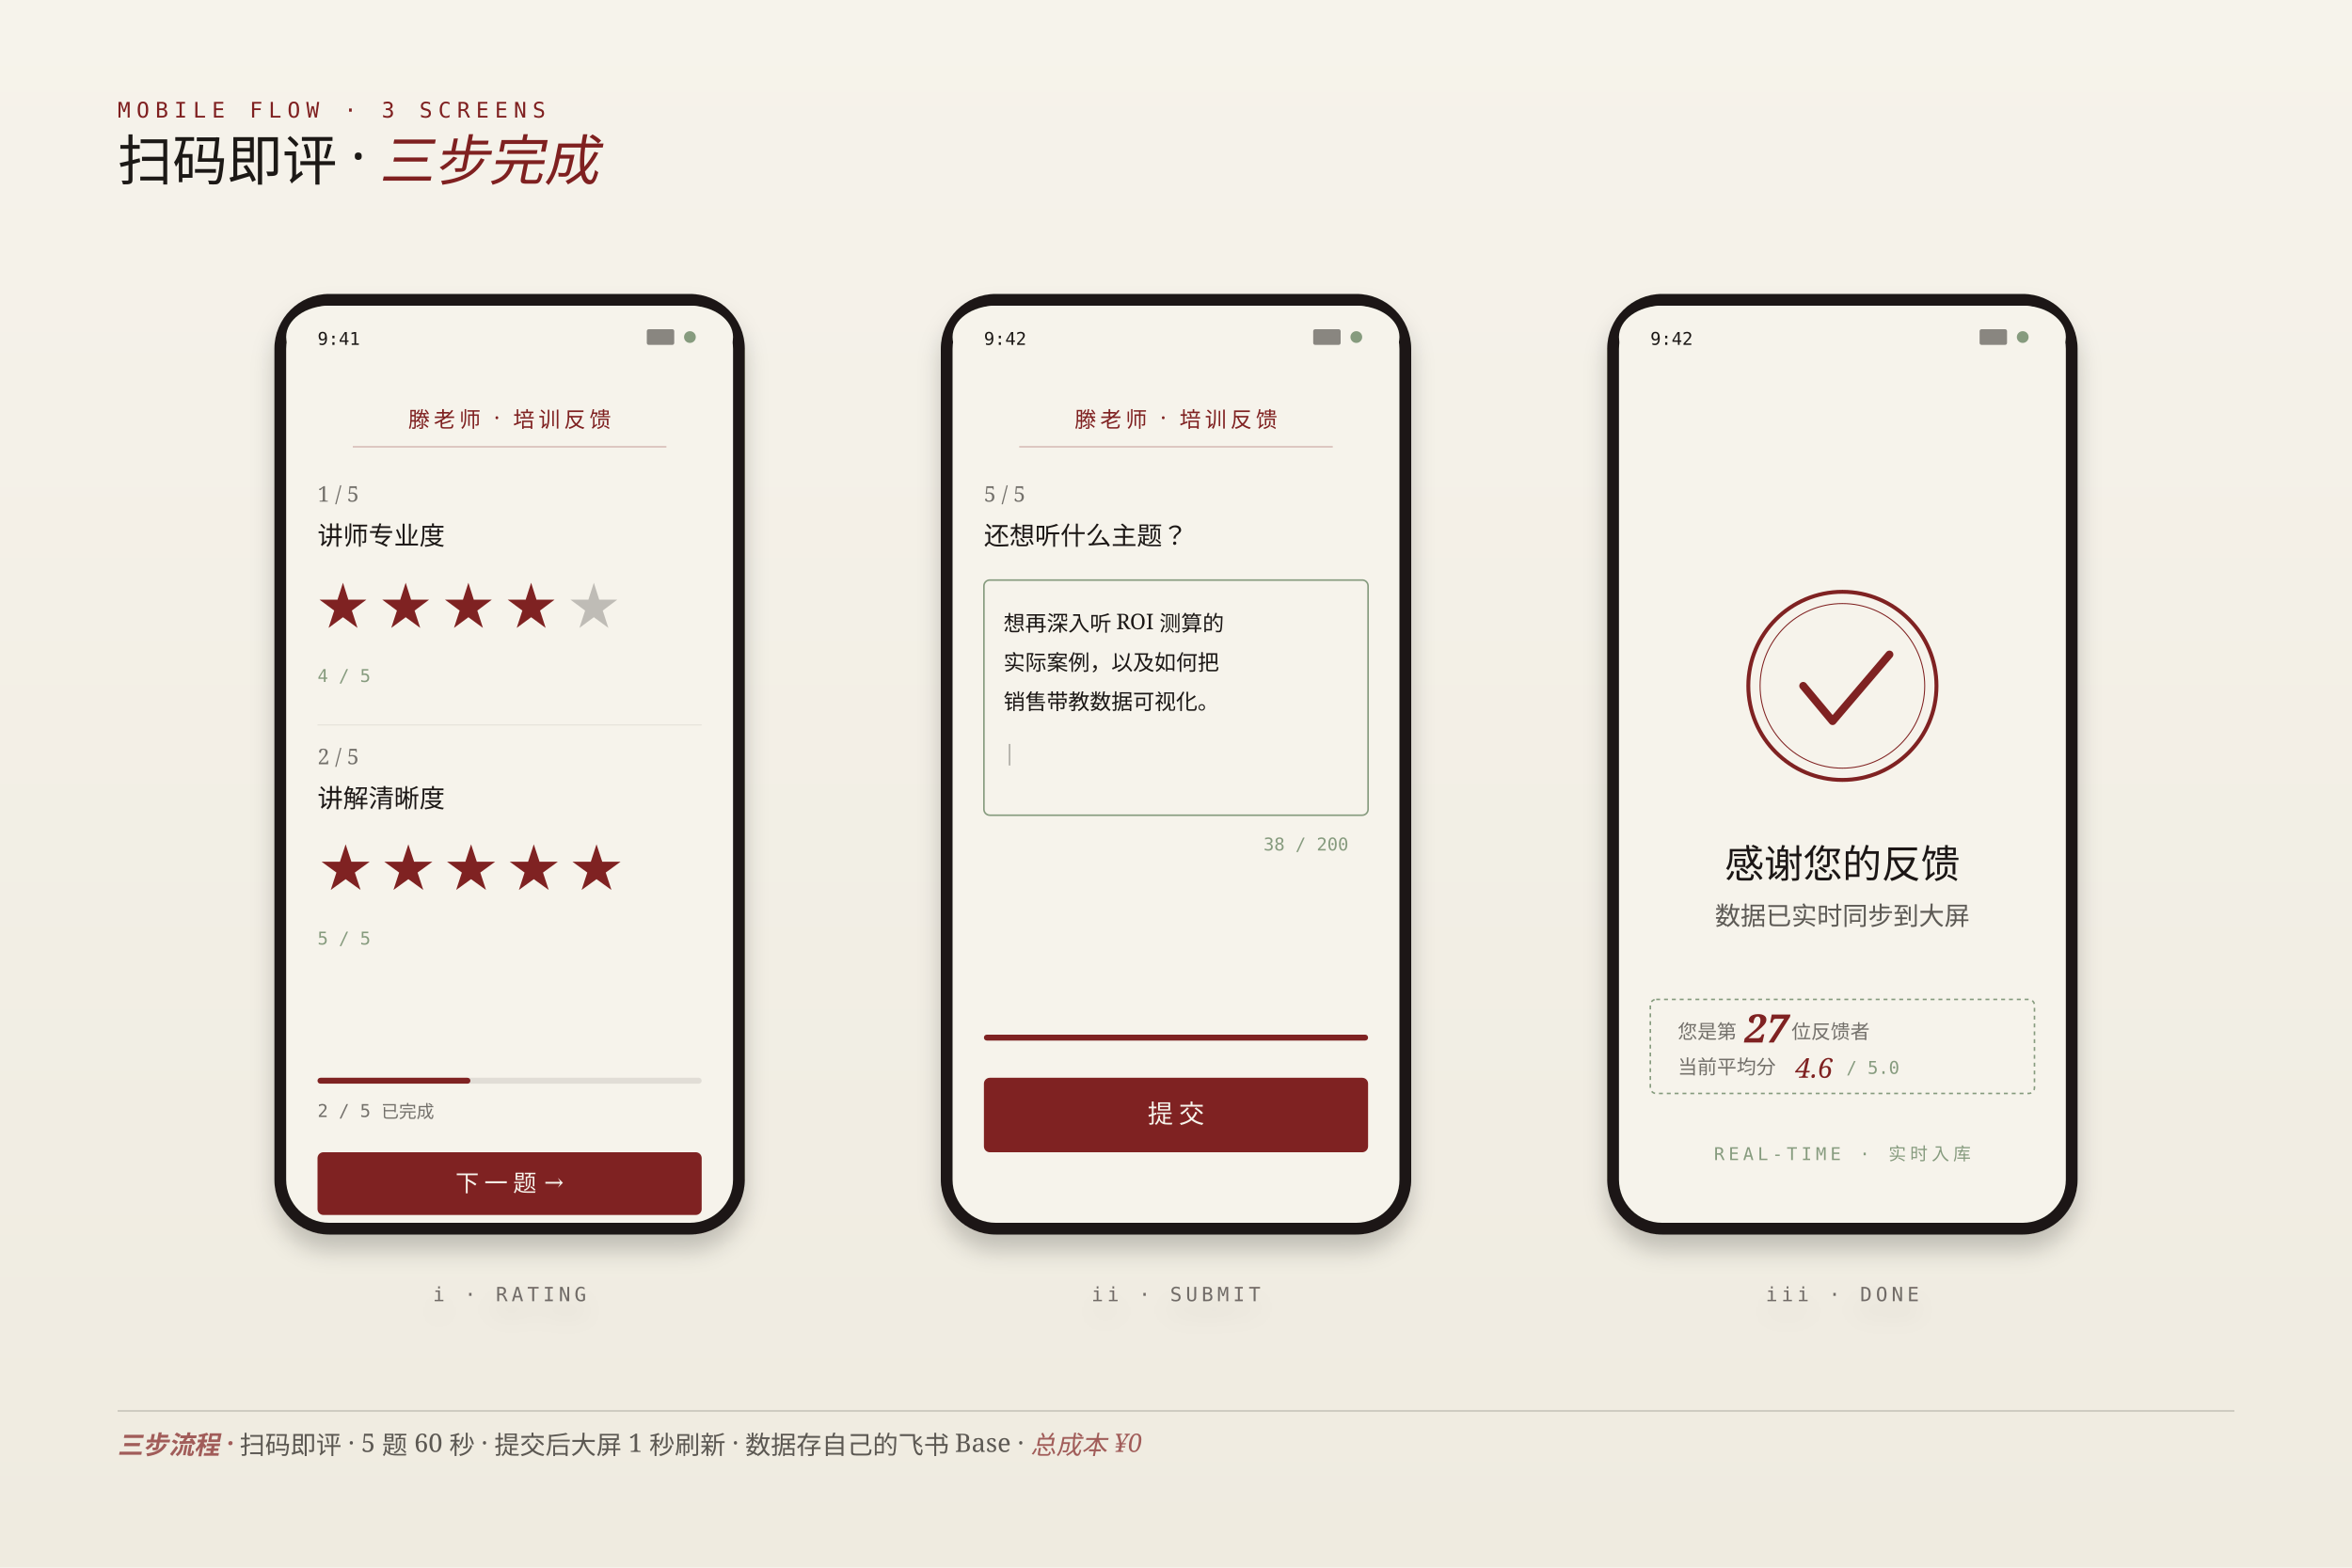
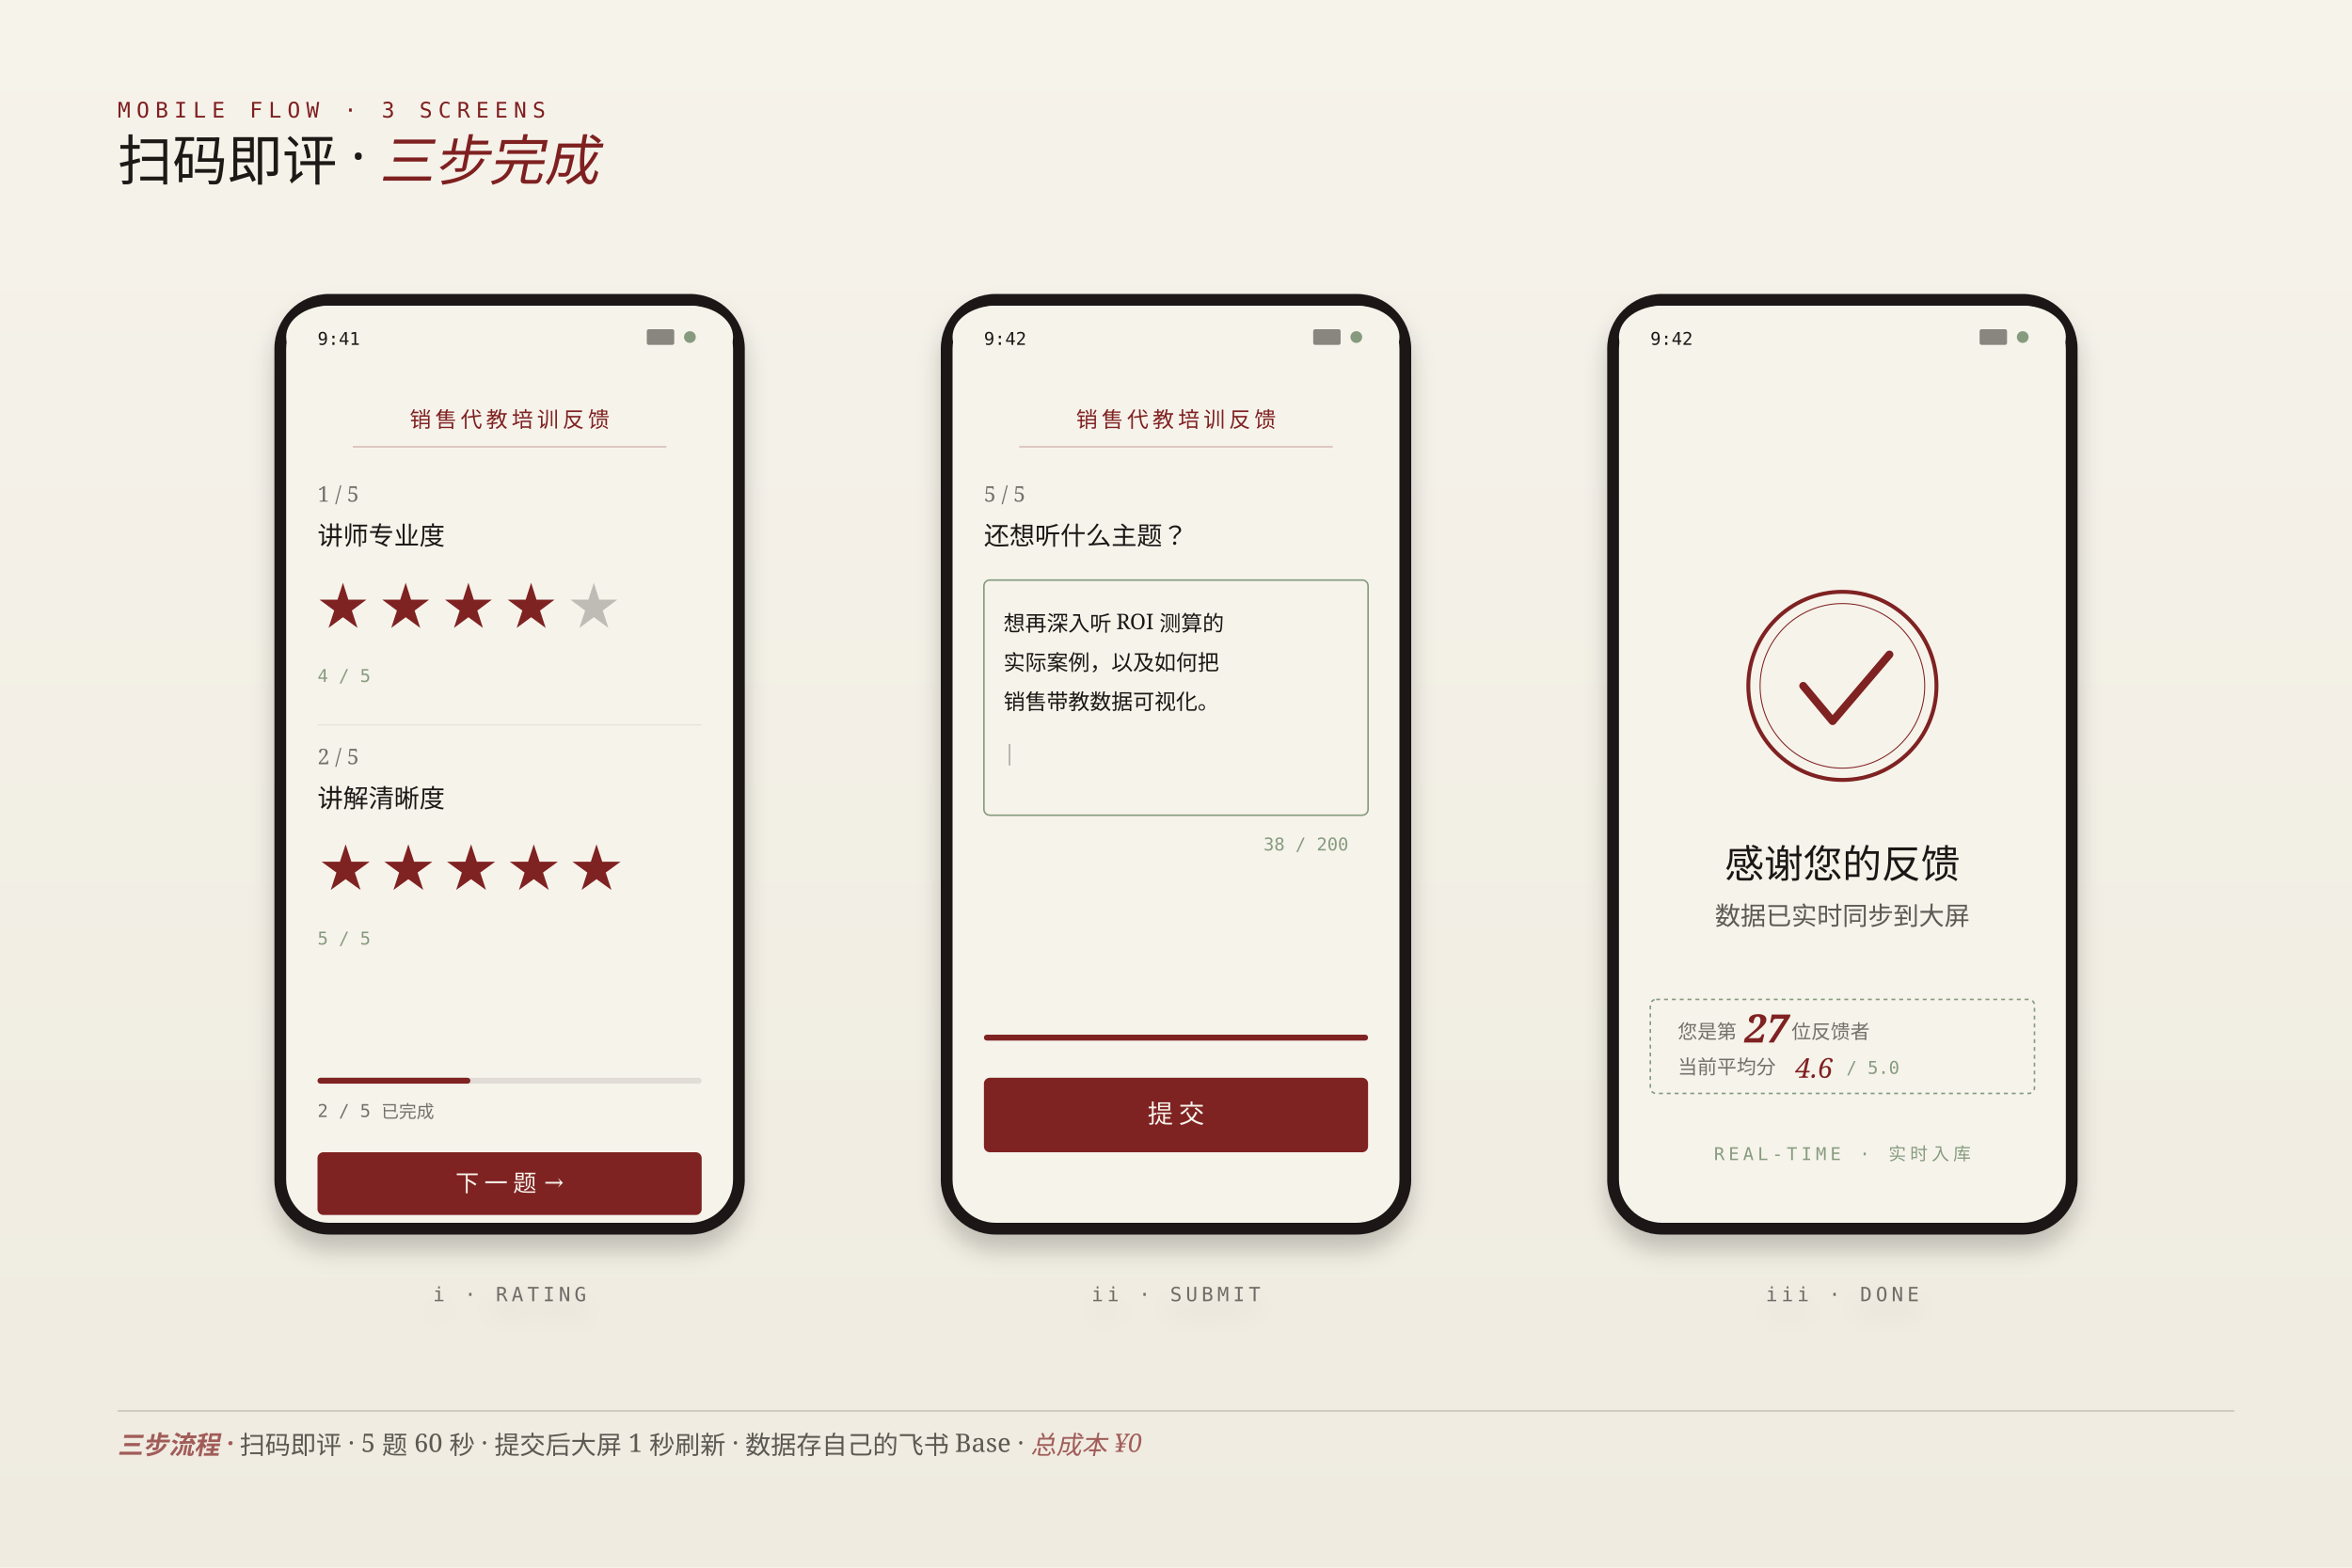
<svg xmlns="http://www.w3.org/2000/svg" viewBox="0 0 1200 800" font-family="'EB Garamond', 'Songti SC', sans-serif">
  <defs>
    <linearGradient id="bg3" x1="0" y1="0" x2="0" y2="1">
      <stop offset="0%" stop-color="#F6F3EB" />
      <stop offset="100%" stop-color="#EFEBE0" />
    </linearGradient>
    <filter id="shadow" x="-50%" y="-50%" width="200%" height="200%">
      <feGaussianBlur in="SourceAlpha" stdDeviation="6" />
      <feOffset dx="0" dy="8" result="offsetblur" />
      <feFlood flood-color="#1c1916" flood-opacity="0.2" />
      <feComposite in2="offsetblur" operator="in" />
      <feMerge>
        <feMergeNode />
        <feMergeNode in="SourceGraphic" />
      </feMerge>
    </filter>
  </defs>
  <rect width="1200" height="800" fill="url(#bg3)" />
  <g transform="translate(60,60)">
    <text font-family="'JetBrains Mono', monospace" font-size="11" fill="#7F2020" letter-spacing="3">MOBILE FLOW · 3 SCREENS</text>
    <text y="32" font-size="28" font-weight="500" fill="#1c1916" font-family="'Songti SC', serif">扫码即评 · <tspan font-style="italic" fill="#7F2020">三步完成</tspan>
    </text>
  </g>
  <g transform="translate(140,150)" filter="url(#shadow)">
    <rect width="240" height="480" rx="28" fill="#1c1916" />
    <rect x="6" y="6" width="228" height="468" rx="22" fill="#F6F3EB" />
    <rect x="6" y="6" width="228" height="32" rx="22" fill="#F6F3EB" />
    <text x="22" y="26" font-family="'JetBrains Mono', monospace" font-size="9" fill="#1c1916">9:41</text>
    <g transform="translate(190,18)">
      <rect width="14" height="8" rx="1" fill="#1c1916" opacity=".5" />
      <circle cx="22" cy="4" r="3" fill="#869B7E" />
    </g>
-     <text x="120" y="68" text-anchor="middle" font-family="'Songti SC', serif" font-size="11" fill="#7F2020" letter-spacing="2">滕老师 · 培训反馈</text>
+     <text x="120" y="68" text-anchor="middle" font-family="'Songti SC', serif" font-size="11" fill="#7F2020" letter-spacing="2">销售代教培训反馈</text>
    <line x1="40" y1="78" x2="200" y2="78" stroke="#7F2020" stroke-width=".5" opacity=".4" />
    <text x="22" y="106" font-family="'Songti SC', serif" font-size="11" fill="#1c1916" opacity=".6">1 / 5</text>
    <text x="22" y="128" font-family="'Songti SC', serif" font-size="13" font-weight="500" fill="#1c1916">讲师专业度</text>
    <g transform="translate(22,150)" font-family="'EB Garamond', serif">
      <text x="0" y="20" font-size="32" fill="#7F2020">★</text>
      <text x="32" y="20" font-size="32" fill="#7F2020">★</text>
      <text x="64" y="20" font-size="32" fill="#7F2020">★</text>
      <text x="96" y="20" font-size="32" fill="#7F2020">★</text>
      <text x="128" y="20" font-size="32" fill="#1c1916" opacity=".25">★</text>
      <text x="0" y="48" font-family="'JetBrains Mono', monospace" font-size="9" fill="#869B7E">4 / 5</text>
    </g>
    <line x1="22" y1="220" x2="218" y2="220" stroke="#1c1916" stroke-width=".3" opacity=".15" />
    <text x="22" y="240" font-family="'Songti SC', serif" font-size="11" fill="#1c1916" opacity=".6">2 / 5</text>
    <text x="22" y="262" font-family="'Songti SC', serif" font-size="13" font-weight="500" fill="#1c1916">讲解清晰度</text>
    <g transform="translate(22,284)">
      <text x="0" y="20" font-size="32" fill="#7F2020">★</text>
      <text x="32" y="20" font-size="32" fill="#7F2020">★</text>
      <text x="64" y="20" font-size="32" fill="#7F2020">★</text>
      <text x="96" y="20" font-size="32" fill="#7F2020">★</text>
      <text x="128" y="20" font-size="32" fill="#7F2020">★</text>
      <text x="0" y="48" font-family="'JetBrains Mono', monospace" font-size="9" fill="#869B7E">5 / 5</text>
    </g>
    <g transform="translate(22,400)">
      <rect width="196" height="3" rx="1.5" fill="#1c1916" opacity=".1" />
      <rect width="78" height="3" rx="1.5" fill="#7F2020" />
      <text x="0" y="20" font-family="'JetBrains Mono', monospace" font-size="9" fill="#1c1916" opacity=".6">2 / 5 已完成</text>
    </g>
    <rect x="22" y="438" width="196" height="32" rx="3" fill="#7F2020" />
    <text x="120" y="458" text-anchor="middle" font-family="'Songti SC', serif" font-size="12" fill="#F6F3EB">下 一 题 →</text>
    <text x="120" y="514" text-anchor="middle" font-family="'JetBrains Mono', monospace" font-size="10" fill="#1c1916" opacity=".6" letter-spacing="2">i · RATING</text>
  </g>
  <g transform="translate(480,150)" filter="url(#shadow)">
    <rect width="240" height="480" rx="28" fill="#1c1916" />
    <rect x="6" y="6" width="228" height="468" rx="22" fill="#F6F3EB" />
    <rect x="6" y="6" width="228" height="32" rx="22" fill="#F6F3EB" />
    <text x="22" y="26" font-family="'JetBrains Mono', monospace" font-size="9" fill="#1c1916">9:42</text>
    <g transform="translate(190,18)">
      <rect width="14" height="8" rx="1" fill="#1c1916" opacity=".5" />
      <circle cx="22" cy="4" r="3" fill="#869B7E" />
    </g>
-     <text x="120" y="68" text-anchor="middle" font-family="'Songti SC', serif" font-size="11" fill="#7F2020" letter-spacing="2">滕老师 · 培训反馈</text>
+     <text x="120" y="68" text-anchor="middle" font-family="'Songti SC', serif" font-size="11" fill="#7F2020" letter-spacing="2">销售代教培训反馈</text>
    <line x1="40" y1="78" x2="200" y2="78" stroke="#7F2020" stroke-width=".5" opacity=".4" />
    <text x="22" y="106" font-family="'Songti SC', serif" font-size="11" fill="#1c1916" opacity=".6">5 / 5</text>
    <text x="22" y="128" font-family="'Songti SC', serif" font-size="13" font-weight="500" fill="#1c1916">还想听什么主题？</text>
    <rect x="22" y="146" width="196" height="120" rx="3" fill="#F6F3EB" stroke="#869B7E" stroke-width=".8" />
    <text x="32" y="172" font-family="'Songti SC', serif" font-size="11" fill="#1c1916">想再深入听 ROI 测算的</text>
    <text x="32" y="192" font-family="'Songti SC', serif" font-size="11" fill="#1c1916">实际案例，以及如何把</text>
    <text x="32" y="212" font-family="'Songti SC', serif" font-size="11" fill="#1c1916">销售带教数据可视化。</text>
    <text x="32" y="238" font-family="'Songti SC', serif" font-size="11" fill="#1c1916" opacity=".4">|</text>
    <text x="208" y="284" text-anchor="end" font-family="'JetBrains Mono', monospace" font-size="9" fill="#869B7E">38 / 200</text>
    <rect x="22" y="400" width="196" height="38" rx="3" fill="#7F2020" />
    <text x="120" y="423" text-anchor="middle" font-family="'Songti SC', serif" font-size="13" fill="#F6F3EB" font-weight="500">提  交</text>
    <g transform="translate(22,378)">
      <rect width="196" height="3" rx="1.5" fill="#1c1916" opacity=".1" />
      <rect width="196" height="3" rx="1.5" fill="#7F2020" />
    </g>
    <text x="120" y="514" text-anchor="middle" font-family="'JetBrains Mono', monospace" font-size="10" fill="#1c1916" opacity=".6" letter-spacing="2">ii · SUBMIT</text>
  </g>
  <g transform="translate(820,150)" filter="url(#shadow)">
    <rect width="240" height="480" rx="28" fill="#1c1916" />
    <rect x="6" y="6" width="228" height="468" rx="22" fill="#F6F3EB" />
    <rect x="6" y="6" width="228" height="32" rx="22" fill="#F6F3EB" />
    <text x="22" y="26" font-family="'JetBrains Mono', monospace" font-size="9" fill="#1c1916">9:42</text>
    <g transform="translate(190,18)">
      <rect width="14" height="8" rx="1" fill="#1c1916" opacity=".5" />
      <circle cx="22" cy="4" r="3" fill="#869B7E" />
    </g>
    <g transform="translate(120,200)">
      <circle r="48" fill="none" stroke="#7F2020" stroke-width="2" />
      <circle r="42" fill="none" stroke="#7F2020" stroke-width=".5" />
      <path d="M -20 0 L -5 18 L 24 -16" fill="none" stroke="#7F2020" stroke-width="4" stroke-linecap="round" stroke-linejoin="round" />
    </g>
    <text x="120" y="298" text-anchor="middle" font-family="'Songti SC', serif" font-size="20" font-weight="500" fill="#1c1916">感谢您的反馈</text>
    <text x="120" y="322" text-anchor="middle" font-family="'Songti SC', serif" font-size="13" fill="#1c1916" opacity=".7">数据已实时同步到大屏</text>
    <g transform="translate(22,360)">
      <rect width="196" height="48" rx="3" fill="#F6F3EB" stroke="#869B7E" stroke-width=".8" stroke-dasharray="2 2" />
      <text x="14" y="20" font-family="'Songti SC', serif" font-size="10" fill="#1c1916" opacity=".6">您是第</text>
      <text x="48" y="22" font-family="'EB Garamond', serif" font-size="20" font-style="italic" font-weight="600" fill="#7F2020">27</text>
      <text x="72" y="20" font-family="'Songti SC', serif" font-size="10" fill="#1c1916" opacity=".6">位反馈者</text>
      <text x="14" y="38" font-family="'Songti SC', serif" font-size="10" fill="#1c1916" opacity=".6">当前平均分</text>
      <text x="74" y="40" font-family="'EB Garamond', serif" font-size="14" font-style="italic" font-weight="500" fill="#7F2020">4.6</text>
      <text x="100" y="38" font-family="'JetBrains Mono', monospace" font-size="9" fill="#869B7E">/ 5.0</text>
    </g>
    <text x="120" y="442" text-anchor="middle" font-family="'JetBrains Mono', monospace" font-size="9" fill="#869B7E" letter-spacing="2">REAL-TIME · 实时入库</text>
    <text x="120" y="514" text-anchor="middle" font-family="'JetBrains Mono', monospace" font-size="10" fill="#1c1916" opacity=".6" letter-spacing="2">iii · DONE</text>
  </g>
  <g transform="translate(60,720)">
    <line x1="0" y1="0" x2="1080" y2="0" stroke="#1c1916" stroke-width=".5" opacity=".3" />
    <text y="22" font-family="'Songti SC', serif" font-size="13" fill="#1c1916" opacity=".7">
      <tspan font-style="italic" fill="#7F2020" font-weight="600">三步流程 · </tspan>
      扫码即评 · 5 题 60 秒 · 提交后大屏 1 秒刷新 · 数据存自己的飞书 Base · <tspan font-style="italic" fill="#7F2020">总成本 ¥0</tspan>
    </text>
  </g>
</svg>
